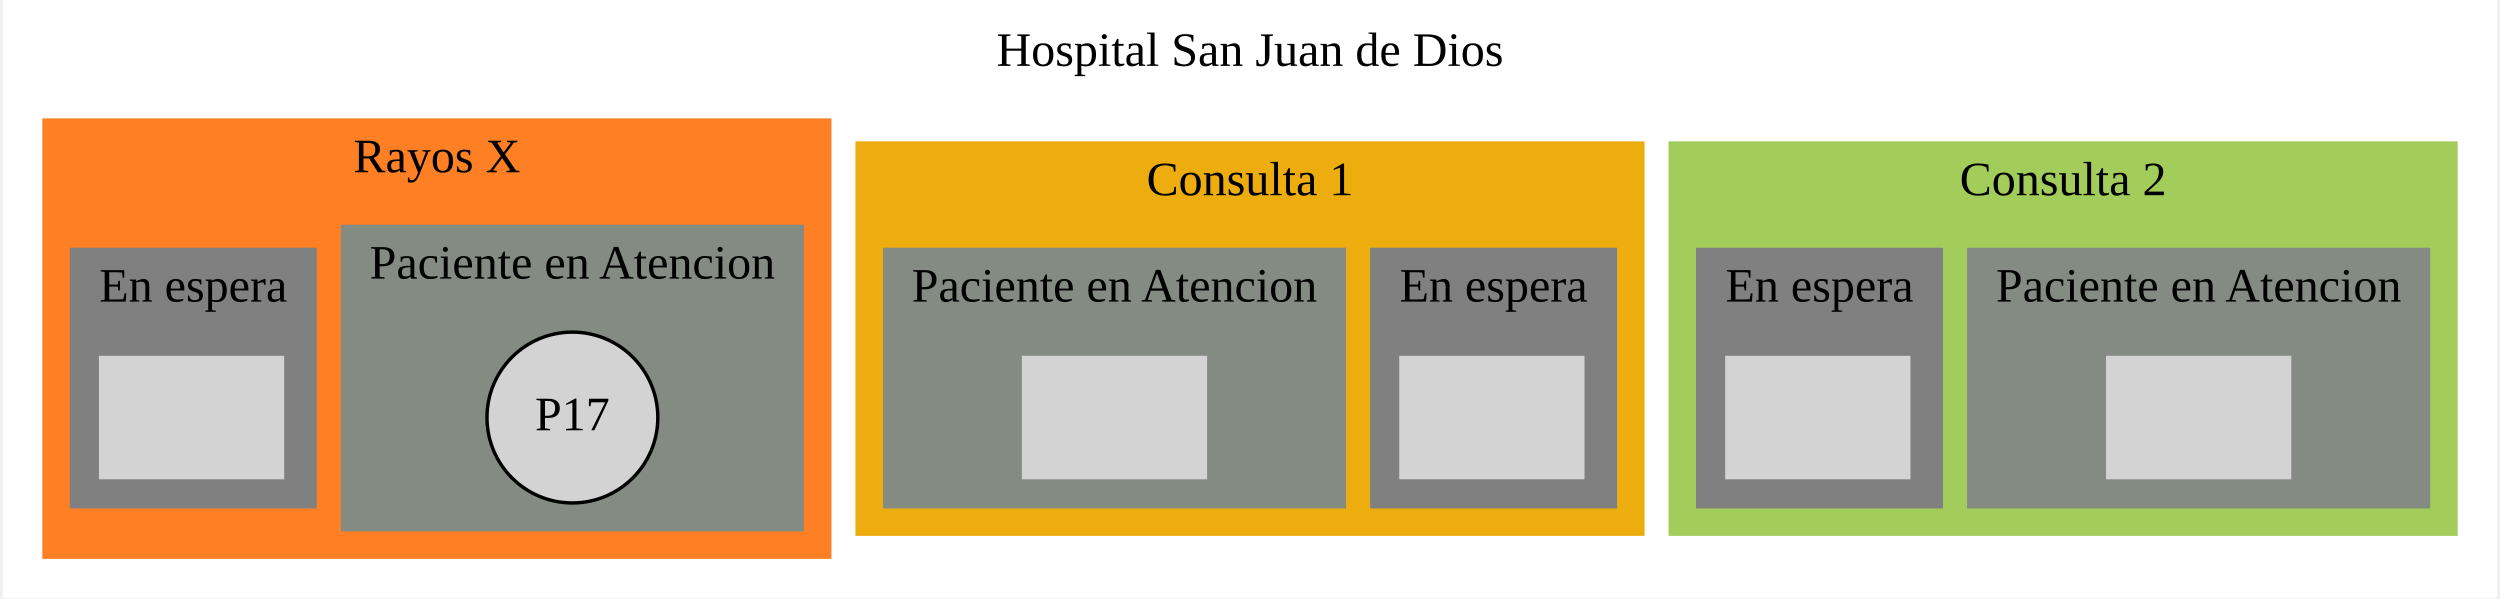
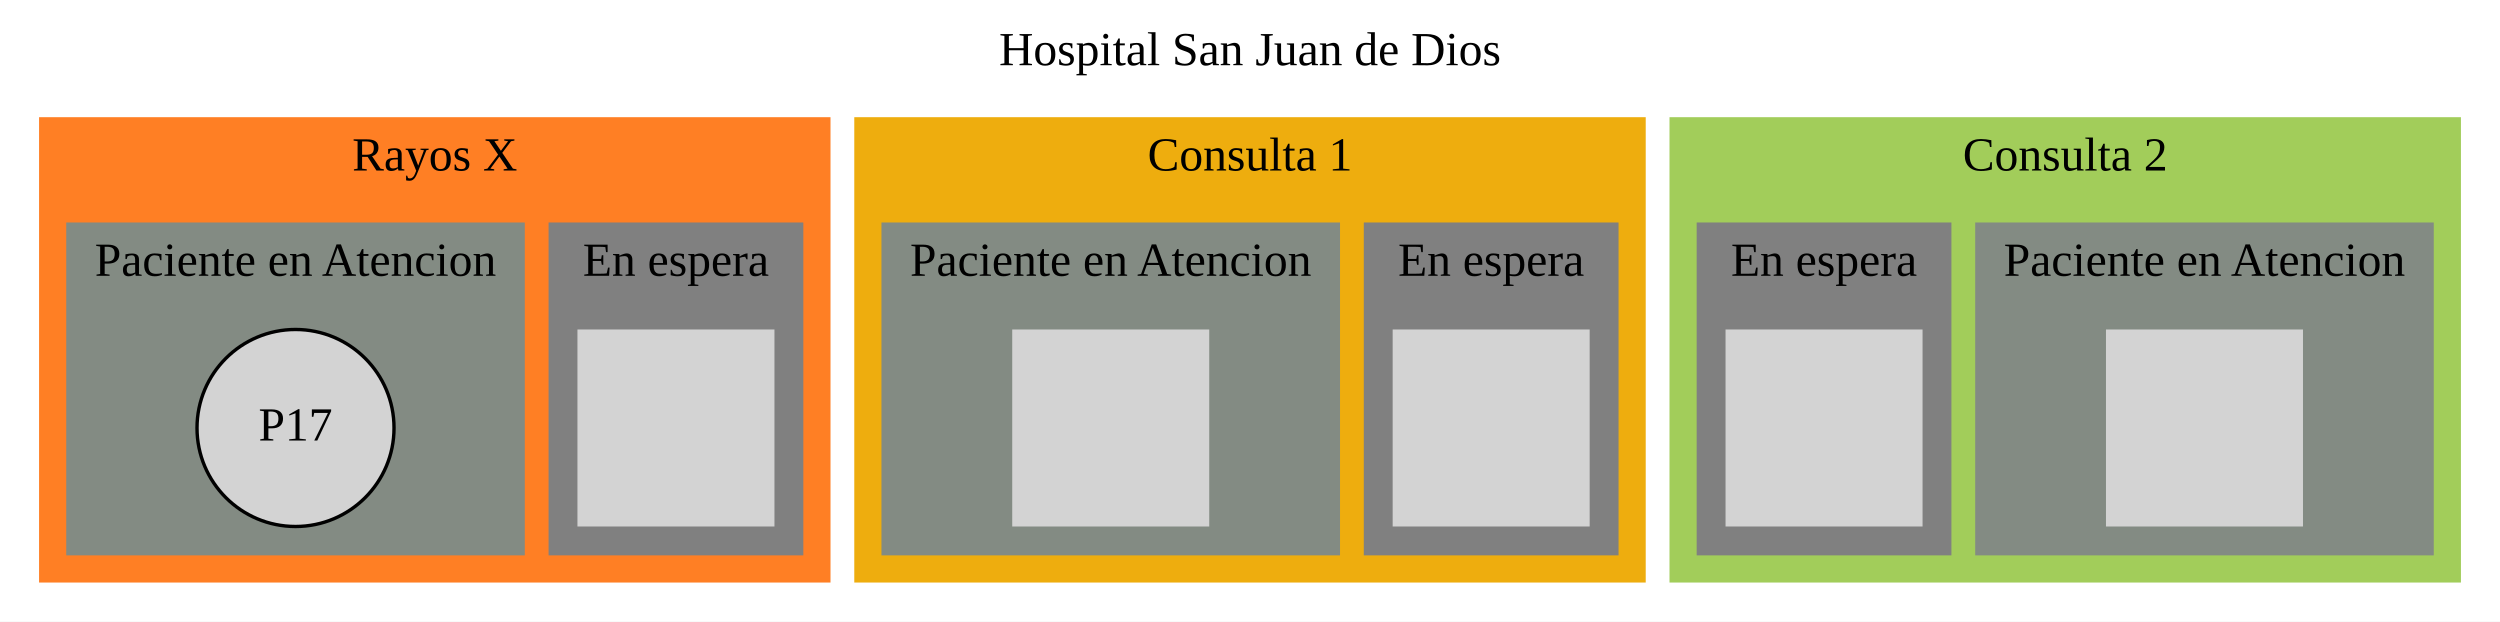
- <svg xmlns="http://www.w3.org/2000/svg" width="727pt" height="174pt" viewBox="0.00 0.00 727.00 174.40">
-   <g id="graph0" class="graph" transform="scale(1 1) rotate(0) translate(4 170.396)">
-     <polygon fill="white" stroke="none" points="-4,4 -4,-170.396 723,-170.396 723,4 -4,4" />
-     <text text-anchor="middle" x="359.5" y="-151.196" font-family="Times New Roman,serif" font-size="14.00">Hospital San Juan de Dios</text>
+ <svg xmlns="http://www.w3.org/2000/svg" width="736pt" height="183pt" viewBox="0.00 0.00 736.00 183.00">
+   <g id="graph0" class="graph" transform="scale(1 1) rotate(0) translate(4 179)">
+     <polygon fill="white" stroke="none" points="-4,4 -4,-179 732,-179 732,4 -4,4" />
+     <text text-anchor="middle" x="364" y="-159.8" font-family="Times New Roman,serif" font-size="14.00">Hospital San Juan de Dios</text>
+     <g id="clust7" class="cluster">
+       <polygon fill="#a2cd5a" stroke="#a2cd5a" points="488,-8 488,-144 720,-144 720,-8 488,-8" />
+       <text text-anchor="middle" x="604" y="-128.8" font-family="Times New Roman,serif" font-size="14.00">Consulta 2</text>
+     </g>
+     <g id="clust8" class="cluster">
+       <polygon fill="#838b83" stroke="#838b83" points="578,-16 578,-113 712,-113 712,-16 578,-16" />
+       <text text-anchor="middle" x="645" y="-97.8" font-family="Times New Roman,serif" font-size="14.00">Paciente en Atencion</text>
+     </g>
+     <g id="clust9" class="cluster">
+       <polygon fill="gray" stroke="gray" points="496,-16 496,-113 570,-113 570,-16 496,-16" />
+       <text text-anchor="middle" x="533" y="-97.8" font-family="Times New Roman,serif" font-size="14.00">En espera</text>
+     </g>
+     <g id="clust4" class="cluster">
+       <polygon fill="#eead0e" stroke="#eead0e" points="248,-8 248,-144 480,-144 480,-8 248,-8" />
+       <text text-anchor="middle" x="364" y="-128.8" font-family="Times New Roman,serif" font-size="14.00">Consulta 1</text>
+     </g>
+     <g id="clust6" class="cluster">
+       <polygon fill="gray" stroke="gray" points="398,-16 398,-113 472,-113 472,-16 398,-16" />
+       <text text-anchor="middle" x="435" y="-97.8" font-family="Times New Roman,serif" font-size="14.00">En espera</text>
+     </g>
+     <g id="clust5" class="cluster">
+       <polygon fill="#838b83" stroke="#838b83" points="256,-16 256,-113 390,-113 390,-16 256,-16" />
+       <text text-anchor="middle" x="323" y="-97.8" font-family="Times New Roman,serif" font-size="14.00">Paciente en Atencion</text>
+     </g>
    <g id="clust1" class="cluster">
-       <polygon fill="#ff7f24" stroke="#ff7f24" points="8,-8 8,-135.396 237,-135.396 237,-8 8,-8" />
-       <text text-anchor="middle" x="122.5" y="-120.196" font-family="Times New Roman,serif" font-size="14.00">Rayos X</text>
+       <polygon fill="#ff7f24" stroke="#ff7f24" points="8,-8 8,-144 240,-144 240,-8 8,-8" />
+       <text text-anchor="middle" x="124" y="-128.8" font-family="Times New Roman,serif" font-size="14.00">Rayos X</text>
+     </g>
+     <g id="clust3" class="cluster">
+       <polygon fill="gray" stroke="gray" points="158,-16 158,-113 232,-113 232,-16 158,-16" />
+       <text text-anchor="middle" x="195" y="-97.8" font-family="Times New Roman,serif" font-size="14.00">En espera</text>
    </g>
    <g id="clust2" class="cluster">
-       <polygon fill="#838b83" stroke="#838b83" points="95,-16 95,-104.396 229,-104.396 229,-16 95,-16" />
-       <text text-anchor="middle" x="162" y="-89.196" font-family="Times New Roman,serif" font-size="14.00">Paciente en Atencion</text>
-     </g>
-     <g id="clust3" class="cluster">
-       <polygon fill="gray" stroke="gray" points="16,-22.698 16,-97.698 87,-97.698 87,-22.698 16,-22.698" />
-       <text text-anchor="middle" x="51.5" y="-82.498" font-family="Times New Roman,serif" font-size="14.00">En espera</text>
-     </g>
-     <g id="clust7" class="cluster">
-       <polygon fill="#a2cd5a" stroke="#a2cd5a" points="482,-14.698 482,-128.698 711,-128.698 711,-14.698 482,-14.698" />
-       <text text-anchor="middle" x="596.5" y="-113.498" font-family="Times New Roman,serif" font-size="14.00">Consulta 2</text>
-     </g>
-     <g id="clust8" class="cluster">
-       <polygon fill="#838b83" stroke="#838b83" points="569,-22.698 569,-97.698 703,-97.698 703,-22.698 569,-22.698" />
-       <text text-anchor="middle" x="636" y="-82.498" font-family="Times New Roman,serif" font-size="14.00">Paciente en Atencion</text>
-     </g>
-     <g id="clust9" class="cluster">
-       <polygon fill="gray" stroke="gray" points="490,-22.698 490,-97.698 561,-97.698 561,-22.698 490,-22.698" />
-       <text text-anchor="middle" x="525.5" y="-82.498" font-family="Times New Roman,serif" font-size="14.00">En espera</text>
-     </g>
-     <g id="clust4" class="cluster">
-       <polygon fill="#eead0e" stroke="#eead0e" points="245,-14.698 245,-128.698 474,-128.698 474,-14.698 245,-14.698" />
-       <text text-anchor="middle" x="359.5" y="-113.498" font-family="Times New Roman,serif" font-size="14.00">Consulta 1</text>
-     </g>
-     <g id="clust6" class="cluster">
-       <polygon fill="gray" stroke="gray" points="395,-22.698 395,-97.698 466,-97.698 466,-22.698 395,-22.698" />
-       <text text-anchor="middle" x="430.5" y="-82.498" font-family="Times New Roman,serif" font-size="14.00">En espera</text>
-     </g>
-     <g id="clust5" class="cluster">
-       <polygon fill="#838b83" stroke="#838b83" points="253,-22.698 253,-97.698 387,-97.698 387,-22.698 253,-22.698" />
-       <text text-anchor="middle" x="320" y="-82.498" font-family="Times New Roman,serif" font-size="14.00">Paciente en Atencion</text>
+       <polygon fill="#838b83" stroke="#838b83" points="16,-16 16,-113 150,-113 150,-16 16,-16" />
+       <text text-anchor="middle" x="83" y="-97.8" font-family="Times New Roman,serif" font-size="14.00">Paciente en Atencion</text>
    </g>
    <g id="node1" class="node">
-       <ellipse fill="lightgrey" stroke="black" cx="162" cy="-48.698" rx="24.897" ry="24.897" />
-       <text text-anchor="middle" x="162" y="-44.998" font-family="Times New Roman,serif" font-size="14.00">P17</text>
+       <ellipse fill="lightgrey" stroke="black" cx="83" cy="-53" rx="29" ry="29" />
+       <text text-anchor="middle" x="83" y="-49.3" font-family="Times New Roman,serif" font-size="14.00">P17</text>
    </g>
    <g id="node2" class="node">
-       <polygon fill="lightgrey" stroke="none" points="78,-66.698 24,-66.698 24,-30.698 78,-30.698 78,-66.698" />
+       <polygon fill="lightgrey" stroke="none" points="224,-82 166,-82 166,-24 224,-24 224,-82" />
    </g>
    <g id="node3" class="node">
-       <polygon fill="lightgrey" stroke="none" points="347,-66.698 293,-66.698 293,-30.698 347,-30.698 347,-66.698" />
+       <polygon fill="lightgrey" stroke="none" points="352,-82 294,-82 294,-24 352,-24 352,-82" />
    </g>
    <g id="node4" class="node">
-       <polygon fill="lightgrey" stroke="none" points="457,-66.698 403,-66.698 403,-30.698 457,-30.698 457,-66.698" />
+       <polygon fill="lightgrey" stroke="none" points="464,-82 406,-82 406,-24 464,-24 464,-82" />
    </g>
    <g id="node5" class="node">
-       <polygon fill="lightgrey" stroke="none" points="663,-66.698 609,-66.698 609,-30.698 663,-30.698 663,-66.698" />
+       <polygon fill="lightgrey" stroke="none" points="674,-82 616,-82 616,-24 674,-24 674,-82" />
    </g>
    <g id="node6" class="node">
-       <polygon fill="lightgrey" stroke="none" points="552,-66.698 498,-66.698 498,-30.698 552,-30.698 552,-66.698" />
+       <polygon fill="lightgrey" stroke="none" points="562,-82 504,-82 504,-24 562,-24 562,-82" />
    </g>
  </g>
</svg>
